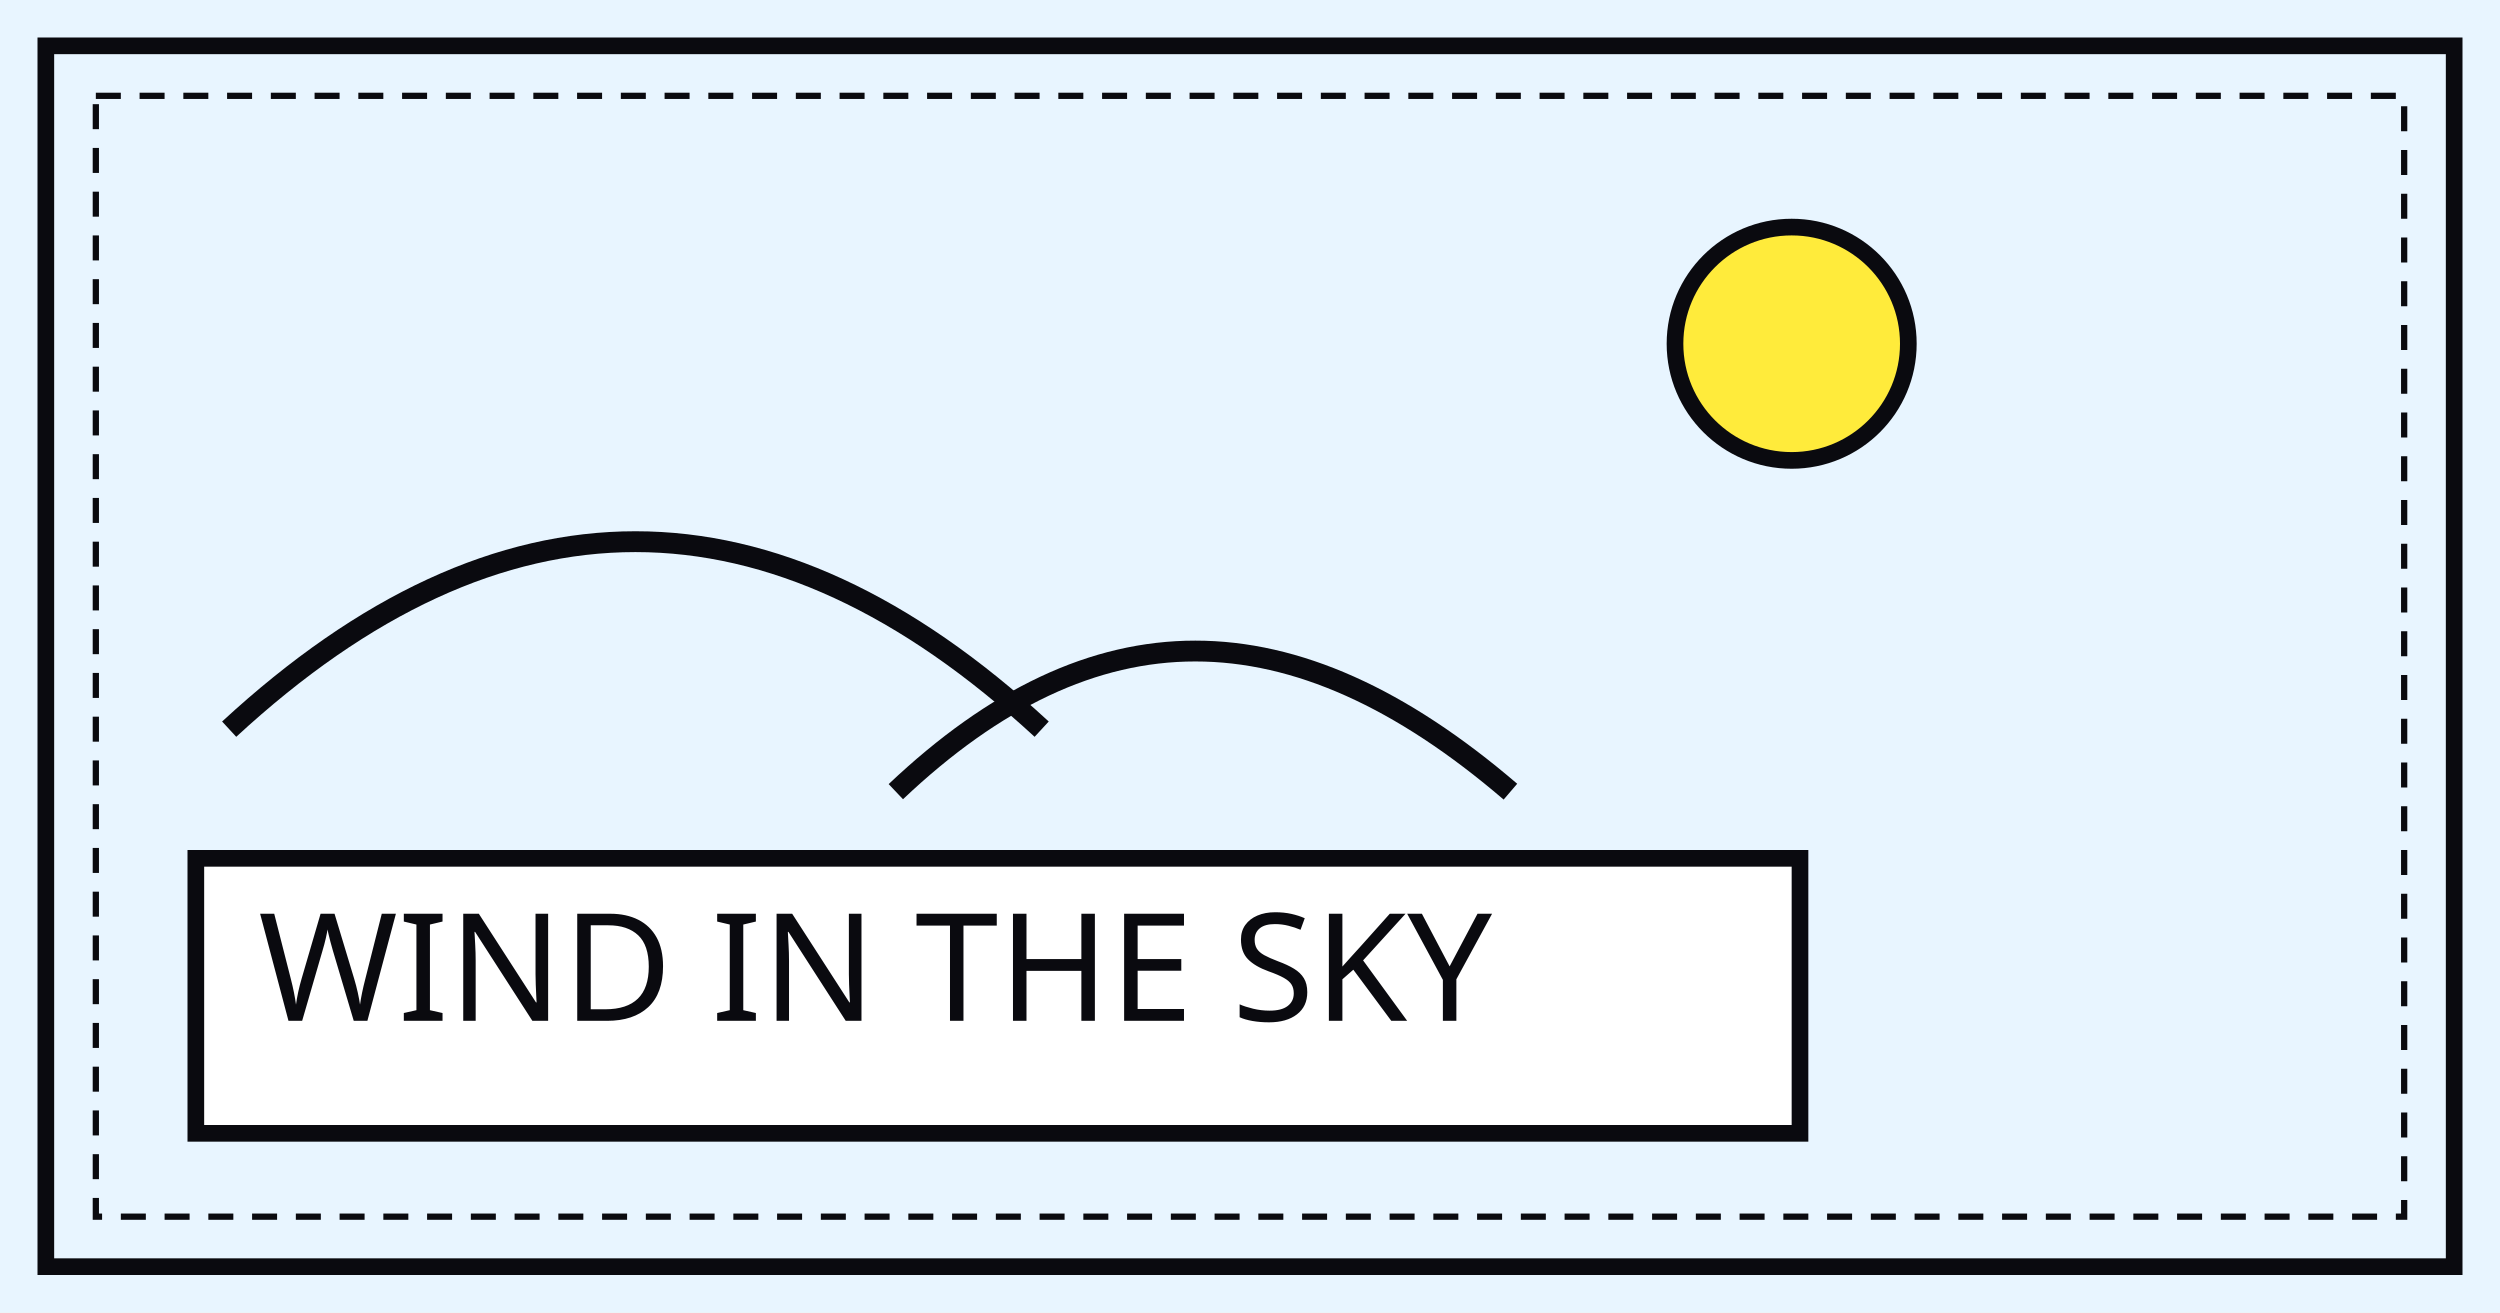
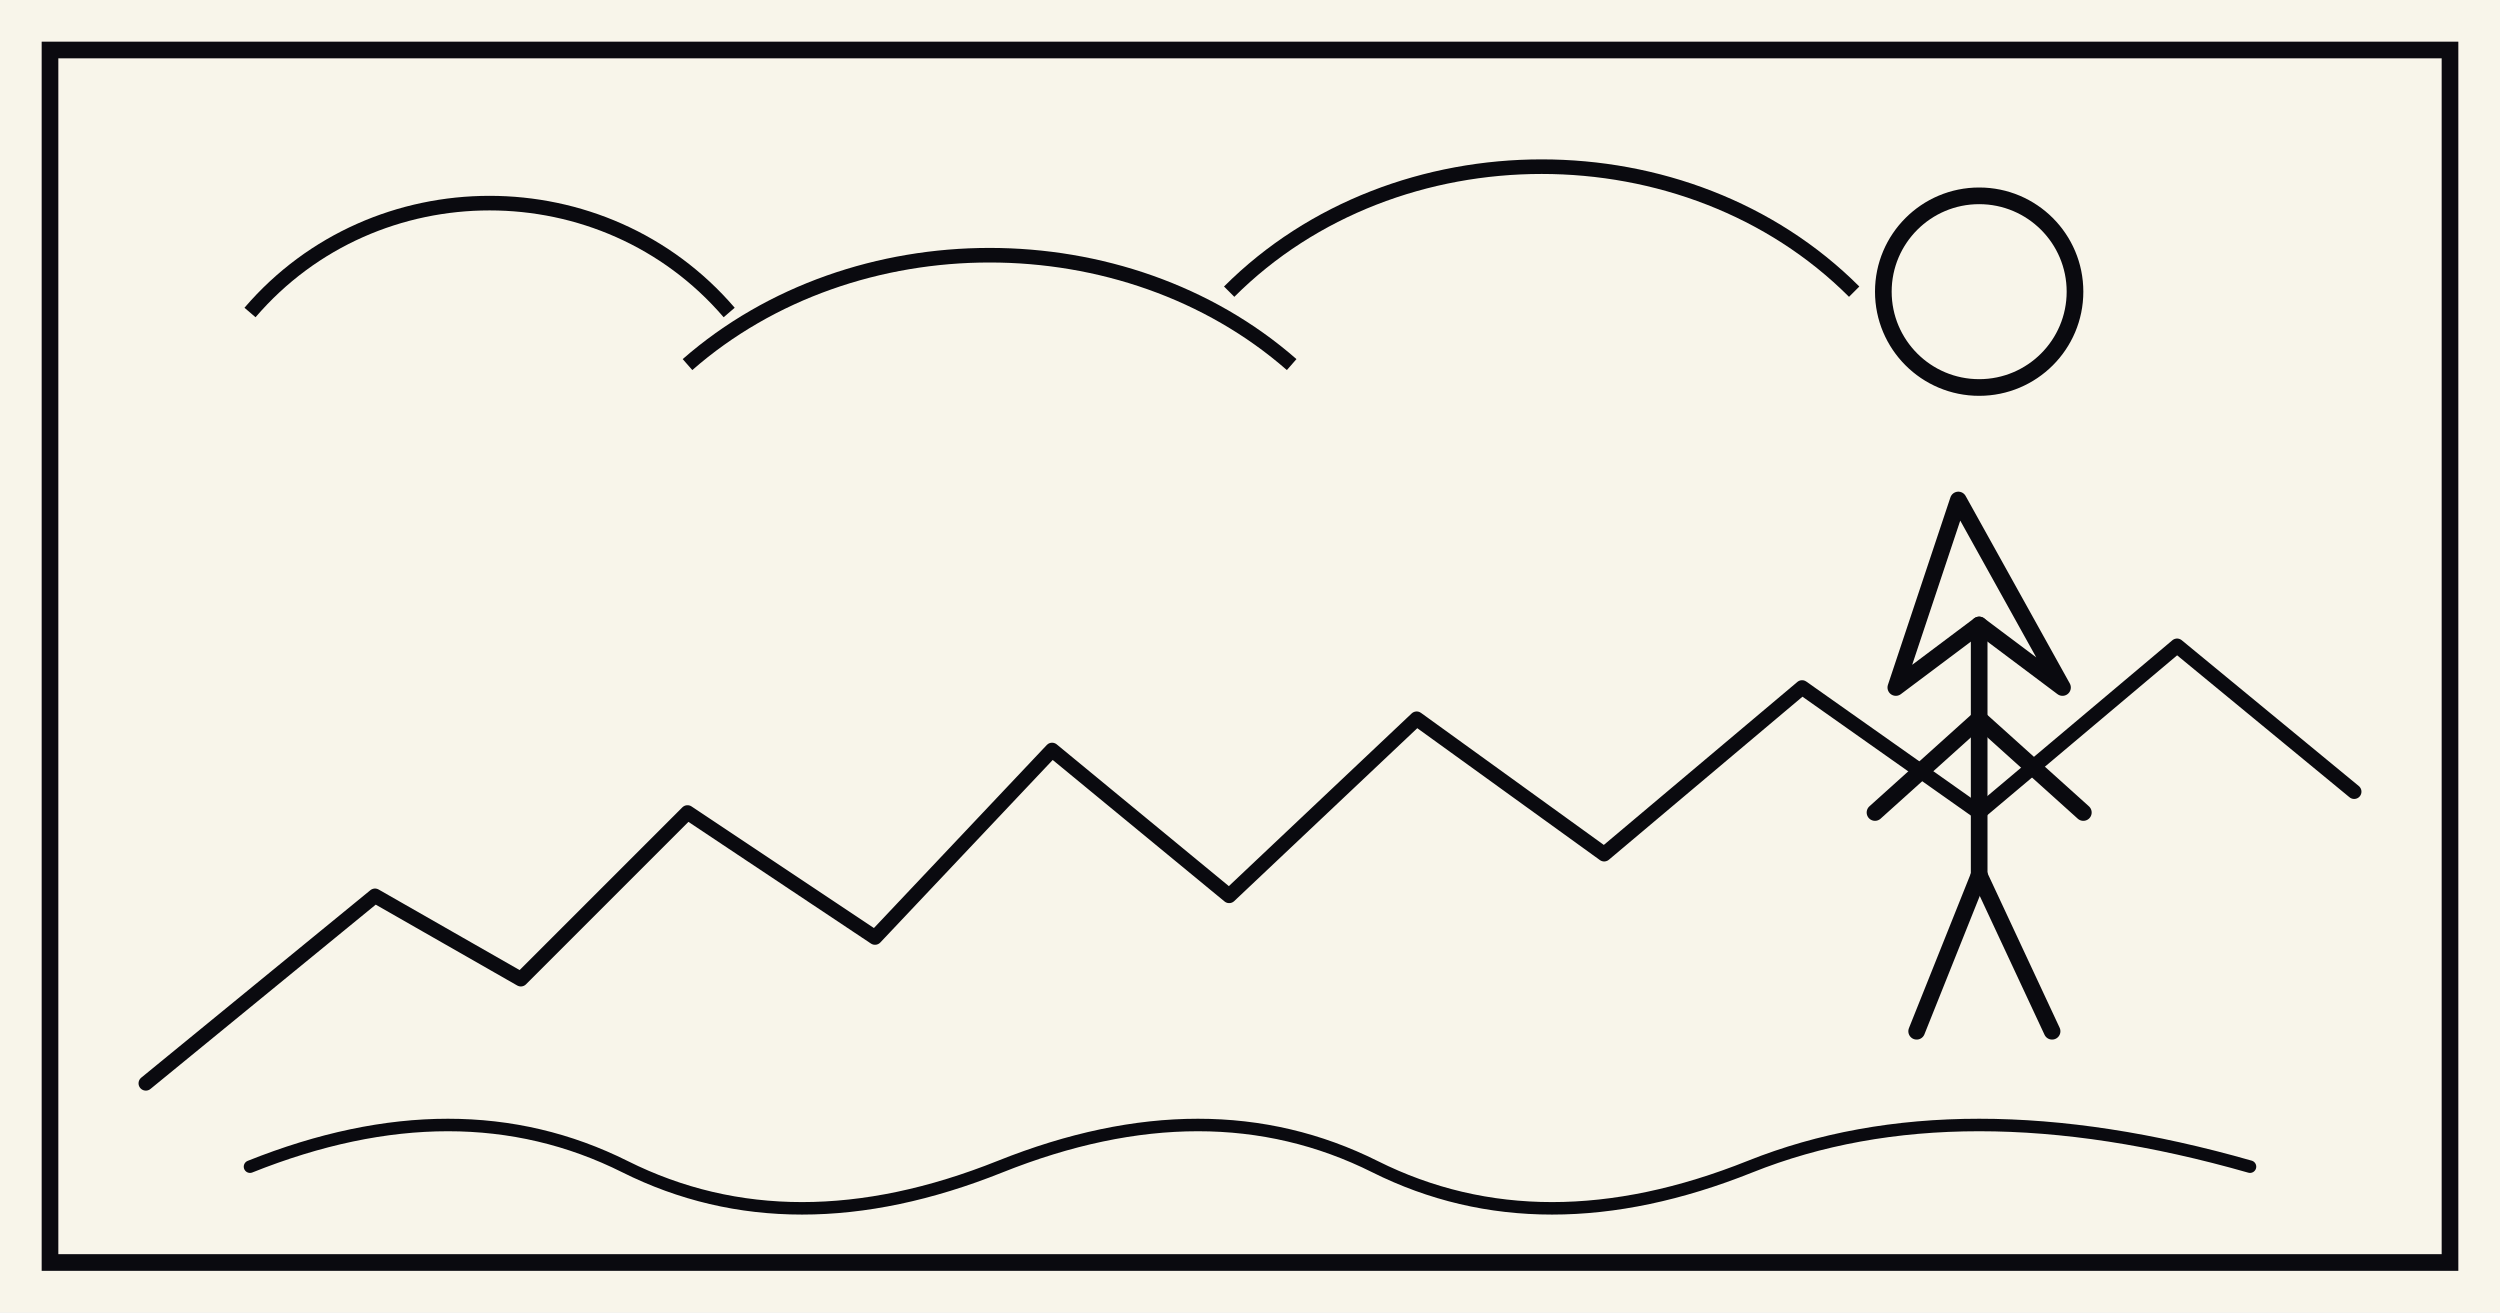
<svg xmlns="http://www.w3.org/2000/svg" width="1200" height="630" viewBox="0 0 1200 630" role="img" aria-labelledby="t d">
-   <rect width="1200" height="630" fill="#e8f5ff" />
-   <rect x="22" y="22" width="1156" height="586" fill="none" stroke="#0a0a0f" stroke-width="8" />
-   <rect x="46" y="46" width="1108" height="538" fill="none" stroke="#0a0a0f" stroke-width="3" stroke-dasharray="12 9" />
-   <path d="M110 350c130-120 260-120 390 0" fill="none" stroke="#0a0a0f" stroke-width="10" />
-   <path d="M430 380c95-90 190-90 295 0" fill="none" stroke="#0a0a0f" stroke-width="10" />
-   <circle cx="860" cy="165" r="56" fill="#ffeb3b" stroke="#0a0a0f" stroke-width="8" />
-   <rect x="94" y="412" width="770" height="132" fill="#fff" stroke="#0a0a0f" stroke-width="8" />
-   <text x="124" y="490" font-family="Bangers, Impact, sans-serif" font-size="72" fill="#0a0a0f">WIND IN THE SKY</text>
+   <rect width="1200" height="630" fill="#f8f5ea" />
+   <rect x="24" y="24" width="1152" height="582" fill="none" stroke="#0a0a0f" stroke-width="8" />
+   <path d="M70 520 L180 430 L250 470 L330 390 L420 450 L505 360 L590 430 L680 345 L770 410 L865 330 L950 390 L1045 310 L1130 380" fill="none" stroke="#0a0a0f" stroke-width="7" stroke-linejoin="round" stroke-linecap="round" />
+   <path d="M120 560 Q220 520 300 560 T480 560 T660 560 T840 560 T1080 560" fill="none" stroke="#0a0a0f" stroke-width="6" stroke-linecap="round" />
+   <circle cx="950" cy="140" r="46" fill="none" stroke="#0a0a0f" stroke-width="8" />
+   <path d="M940 240 L910 330 L950 300 L990 330 Z" fill="none" stroke="#0a0a0f" stroke-width="8" stroke-linejoin="round" />
+   <path d="M950 300 L950 420" stroke="#0a0a0f" stroke-width="8" stroke-linecap="round" />
+   <path d="M950 345 L900 390" stroke="#0a0a0f" stroke-width="8" stroke-linecap="round" />
+   <path d="M950 345 L1000 390" stroke="#0a0a0f" stroke-width="8" stroke-linecap="round" />
+   <path d="M950 420 L920 495" stroke="#0a0a0f" stroke-width="8" stroke-linecap="round" />
+   <path d="M950 420 L985 495" stroke="#0a0a0f" stroke-width="8" stroke-linecap="round" />
+   <path d="M120 150 C180 80, 290 80, 350 150" fill="none" stroke="#0a0a0f" stroke-width="7" />
+   <path d="M330 175 C410 105, 540 105, 620 175" fill="none" stroke="#0a0a0f" stroke-width="7" />
+   <path d="M590 140 C670 60, 810 60, 890 140" fill="none" stroke="#0a0a0f" stroke-width="7" />
</svg>
